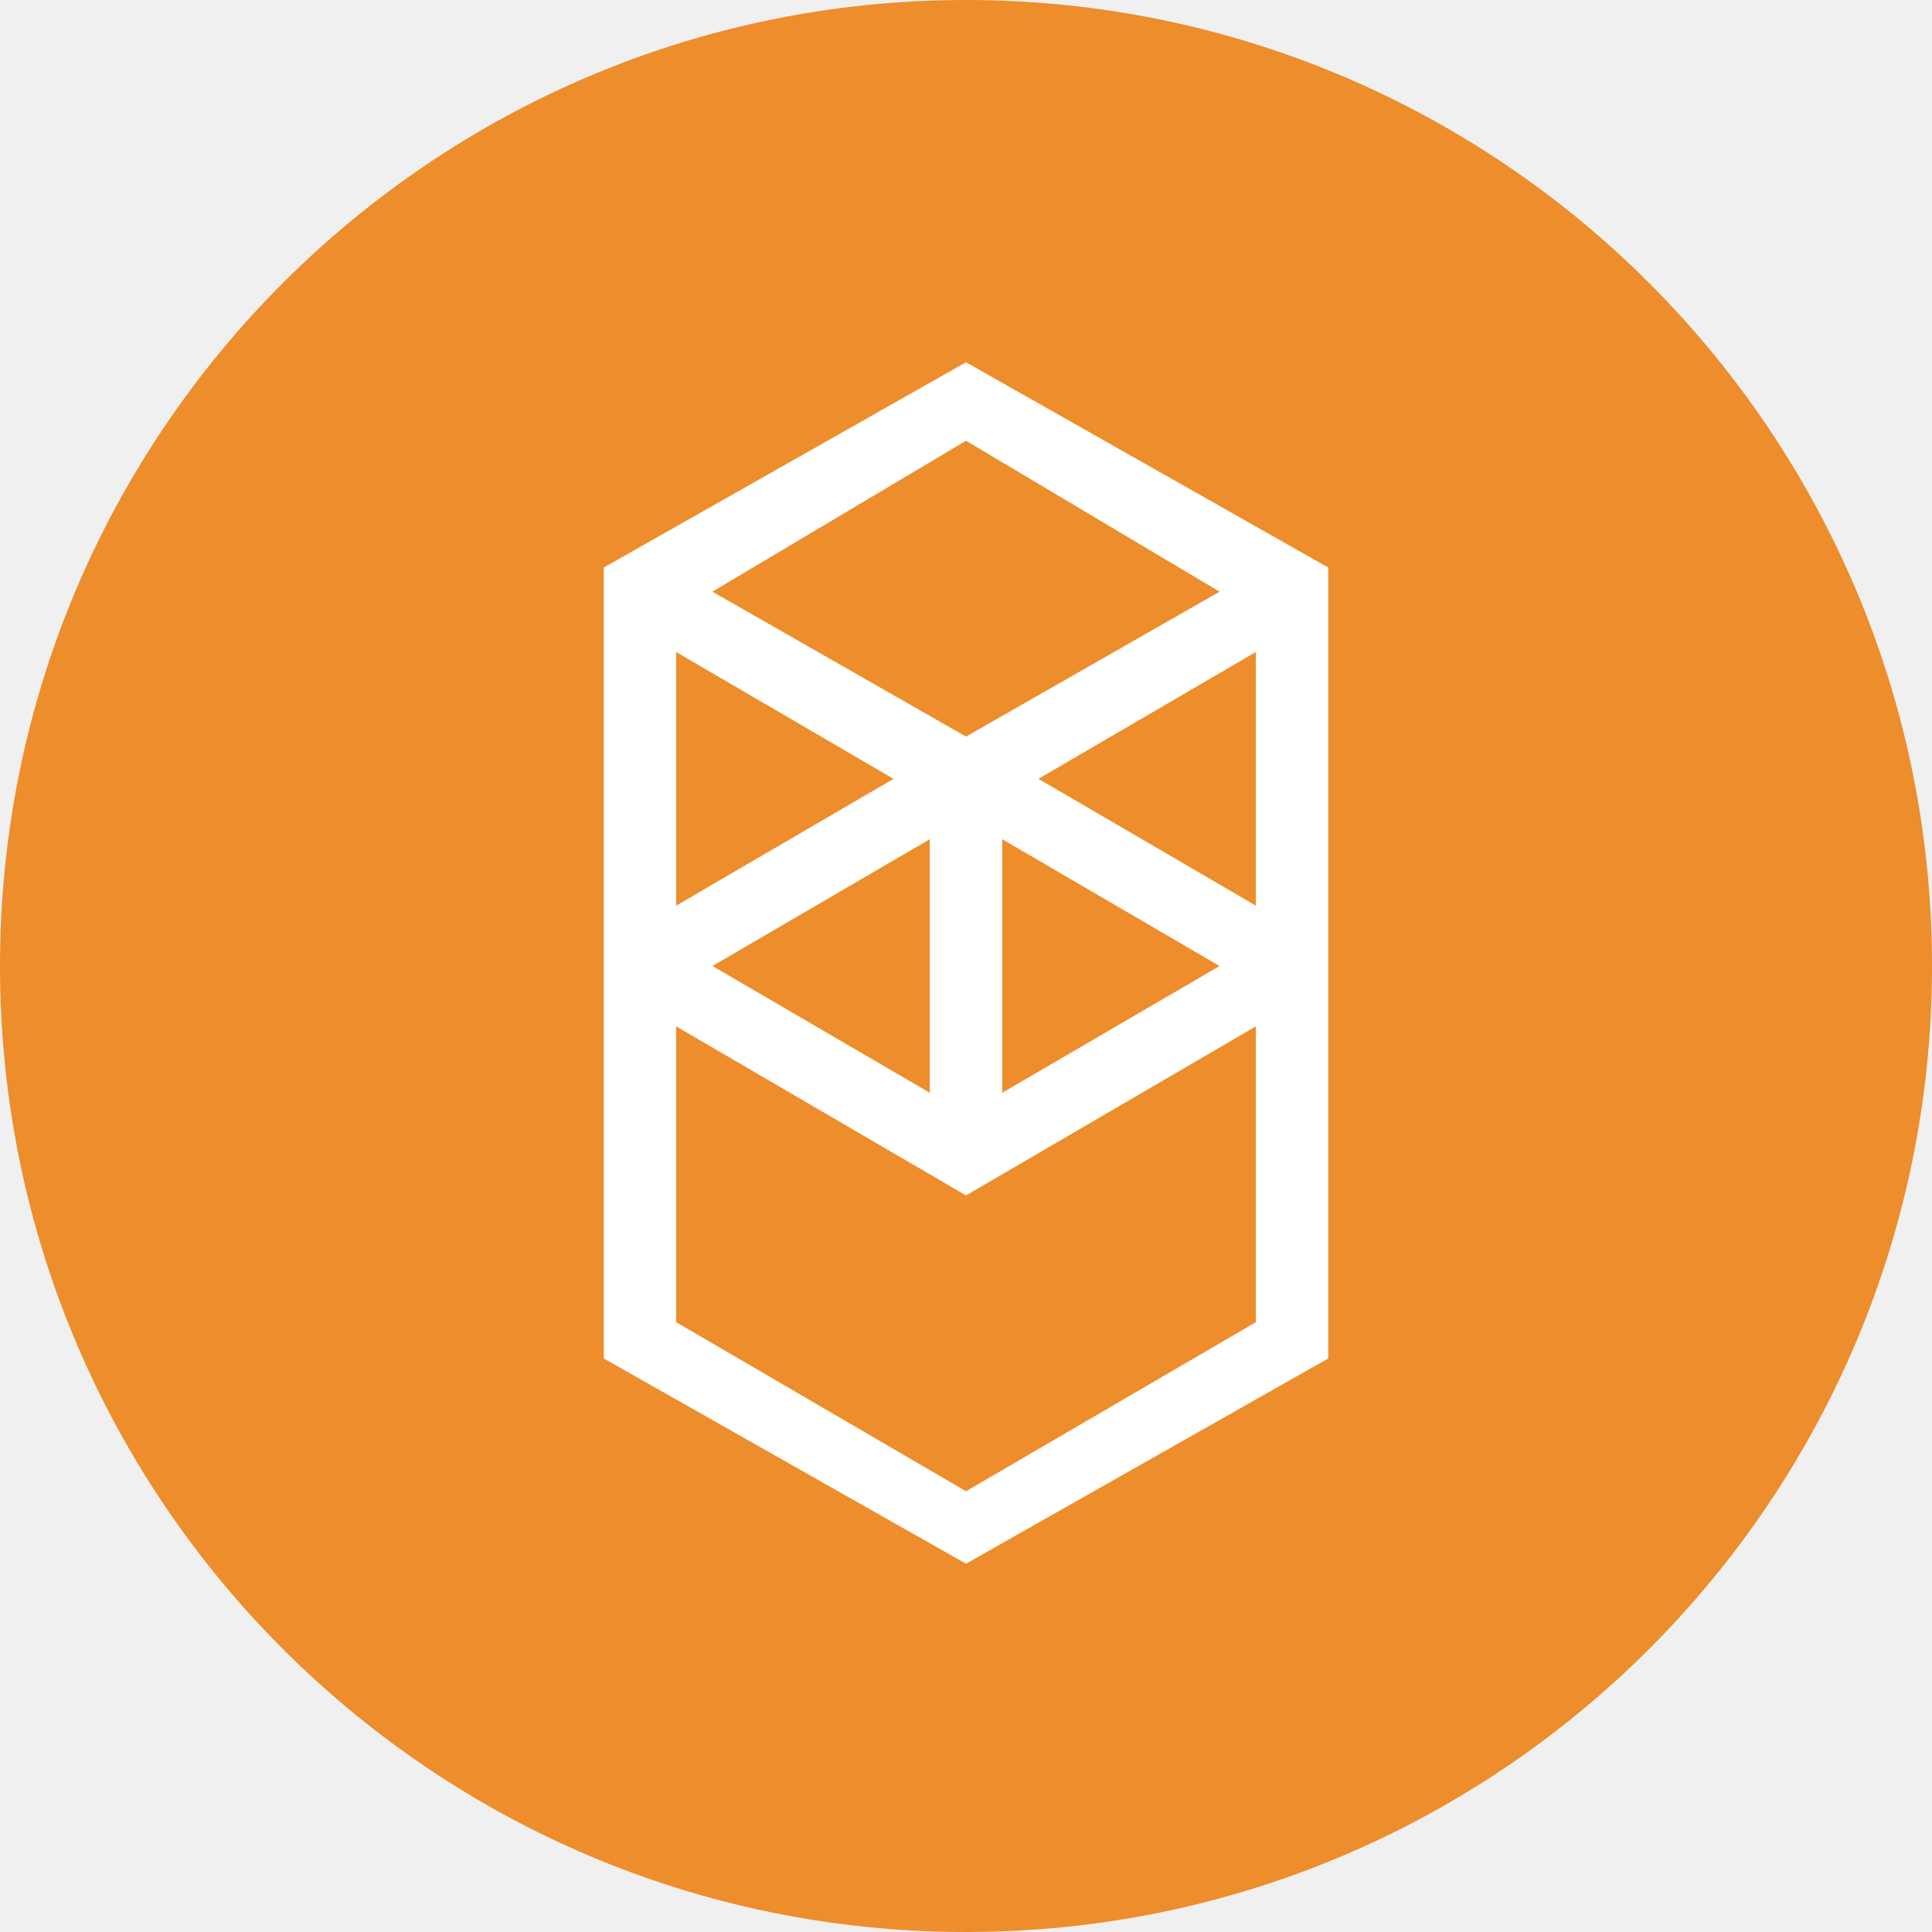
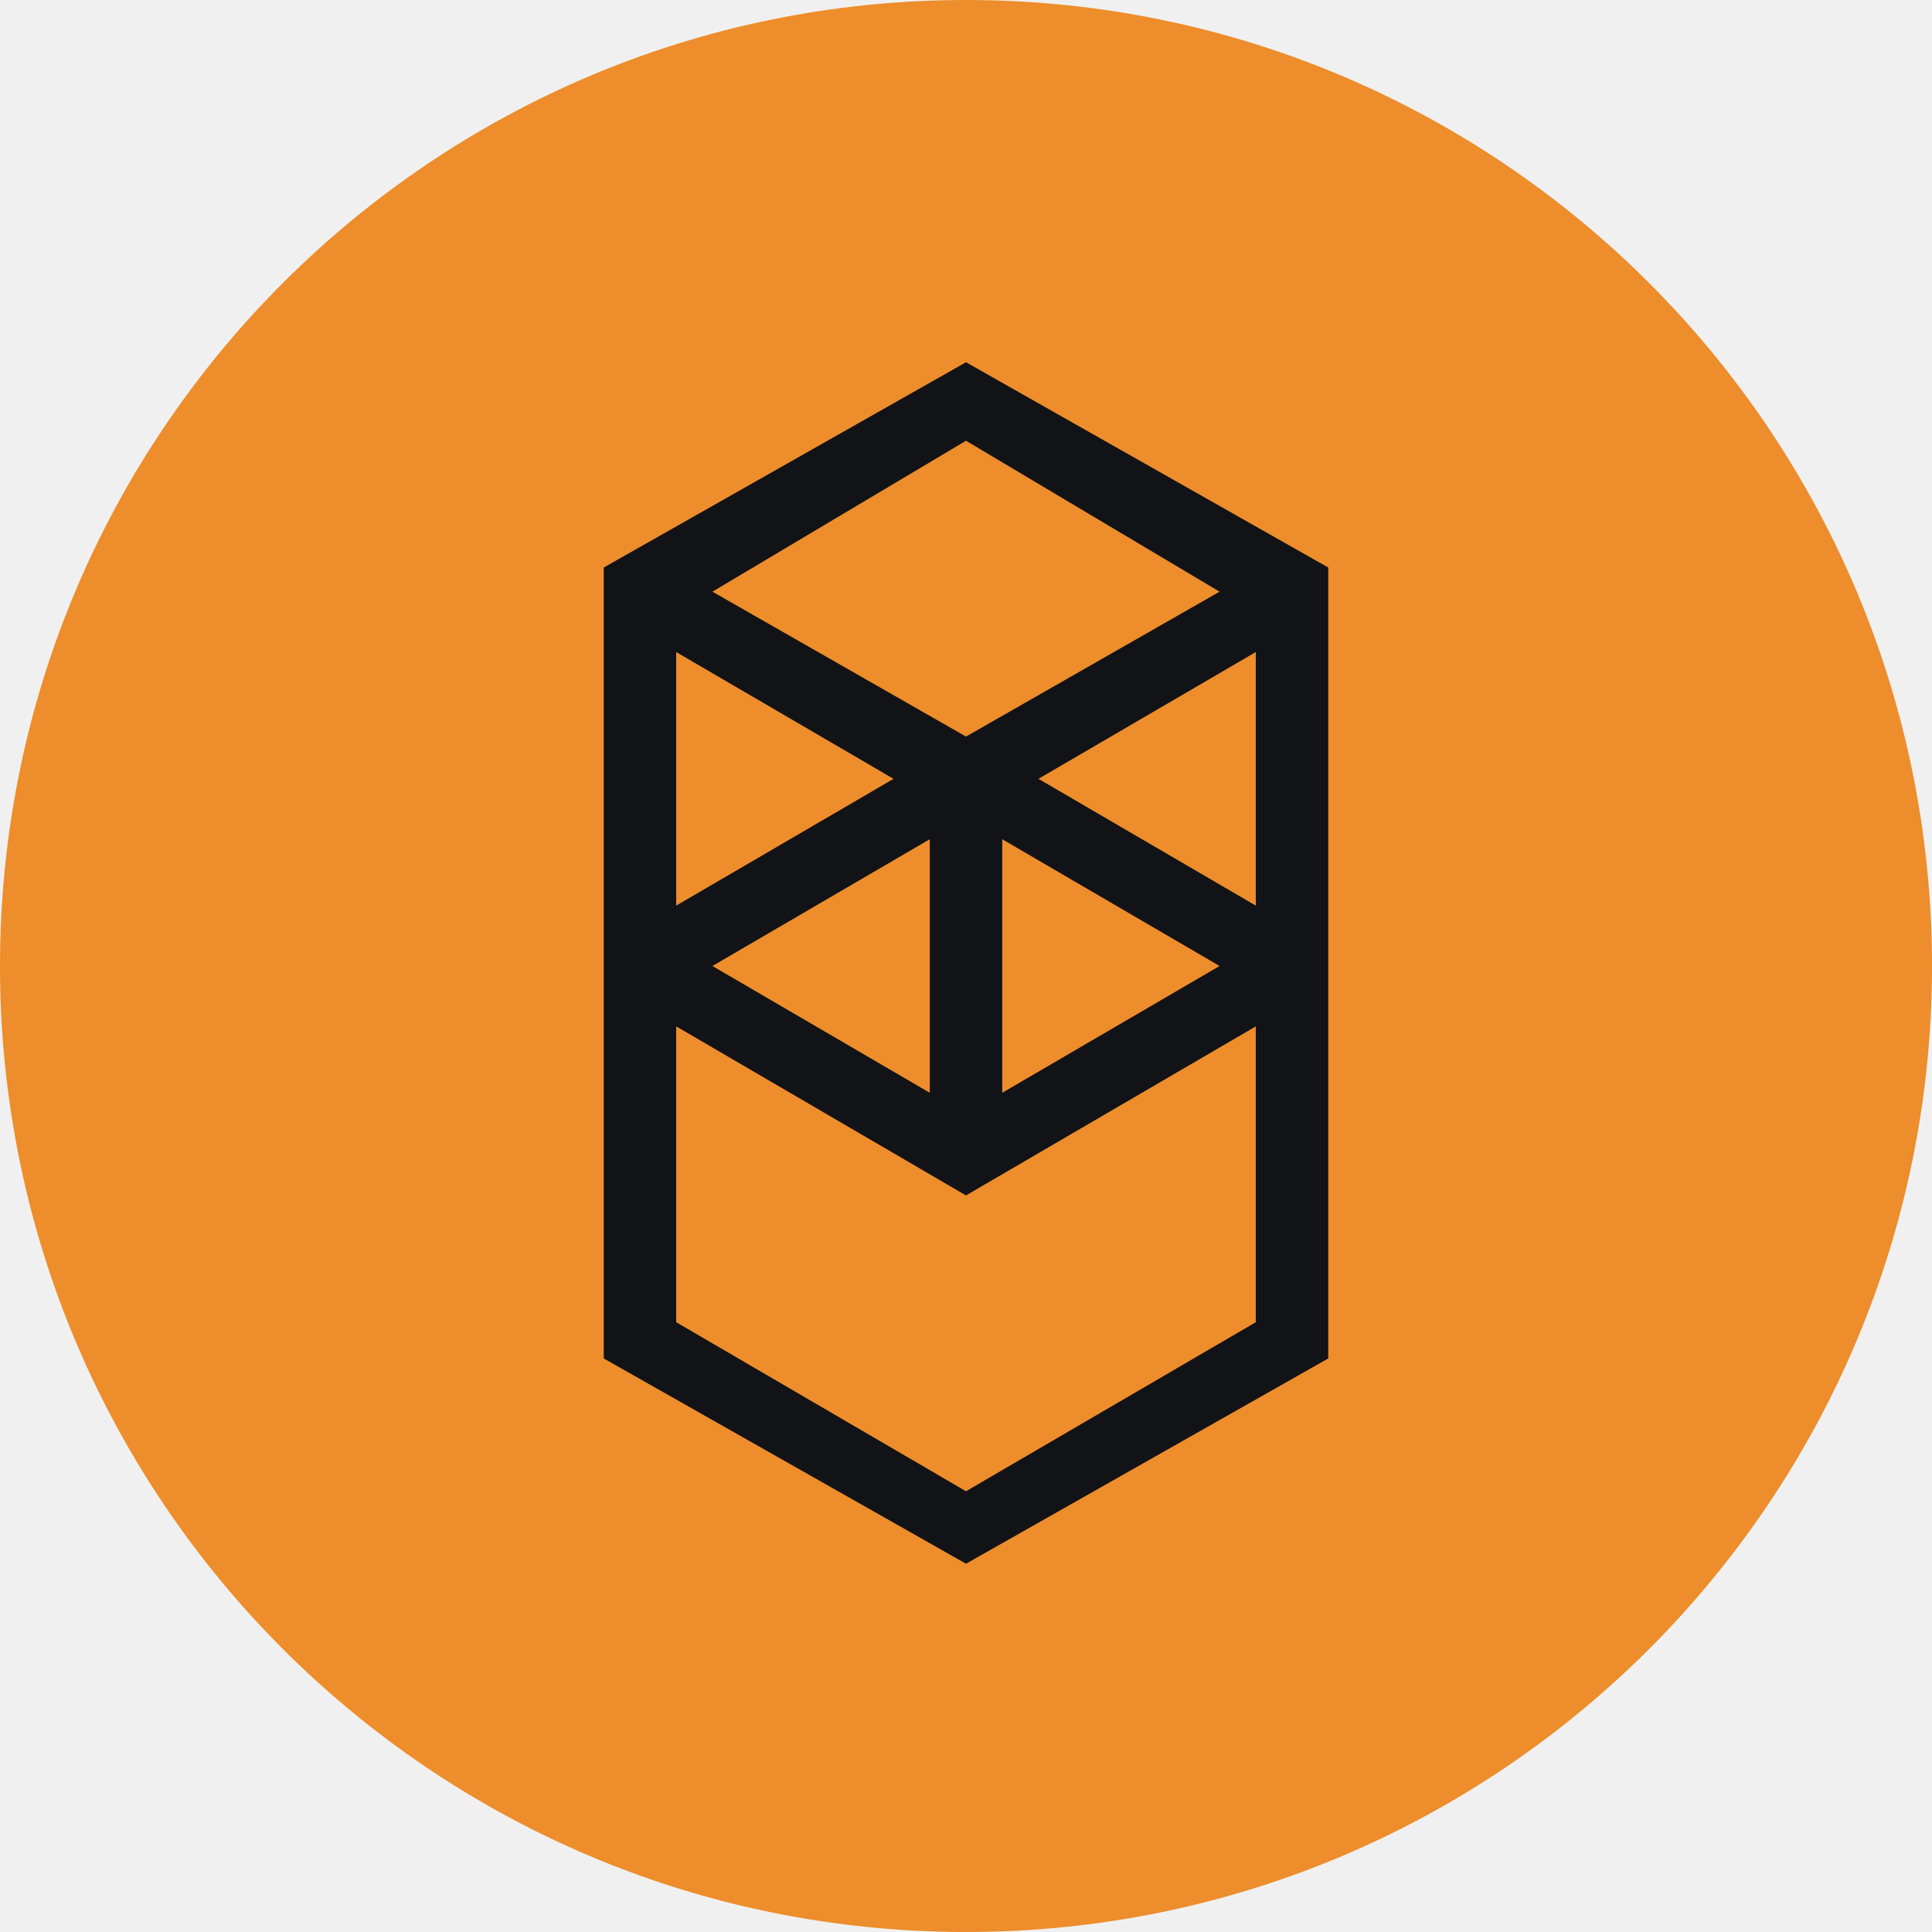
<svg xmlns="http://www.w3.org/2000/svg" version="1.1" viewBox="0 0 32 32">
  <path d="m32 16c0 8.837-7.163 16-16 16s-16-7.163-16-16 7.163-16 16-16 16 7.163 16 16z" fill="#ED8D2B" />
-   <path d="m17.2 12.9 3.6-2.1v4.2zm3.6 9-4.8 2.8-4.8-2.8v-4.9l4.8 2.8 4.8-2.8zm-9.6-11.1 3.6 2.1-3.6 2.1zm5.4 3.1 3.6 2.1-3.6 2.1zm-1.2 4.2-3.6-2.1 3.6-2.1zm4.8-8.3-4.2 2.4-4.2-2.4 4.2-2.5zm-10.2-0.4v13.1l6 3.4 6-3.4v-13.1l-6-3.4z" fill="#fff" />
+   <path d="m17.2 12.9 3.6-2.1v4.2zm3.6 9-4.8 2.8-4.8-2.8v-4.9l4.8 2.8 4.8-2.8zm-9.6-11.1 3.6 2.1-3.6 2.1zm5.4 3.1 3.6 2.1-3.6 2.1zm-1.2 4.2-3.6-2.1 3.6-2.1zm4.8-8.3-4.2 2.4-4.2-2.4 4.2-2.5zm-10.2-0.4v13.1l6 3.4 6-3.4v-13.1l-6-3.4z" fill="#121317" />
</svg>
